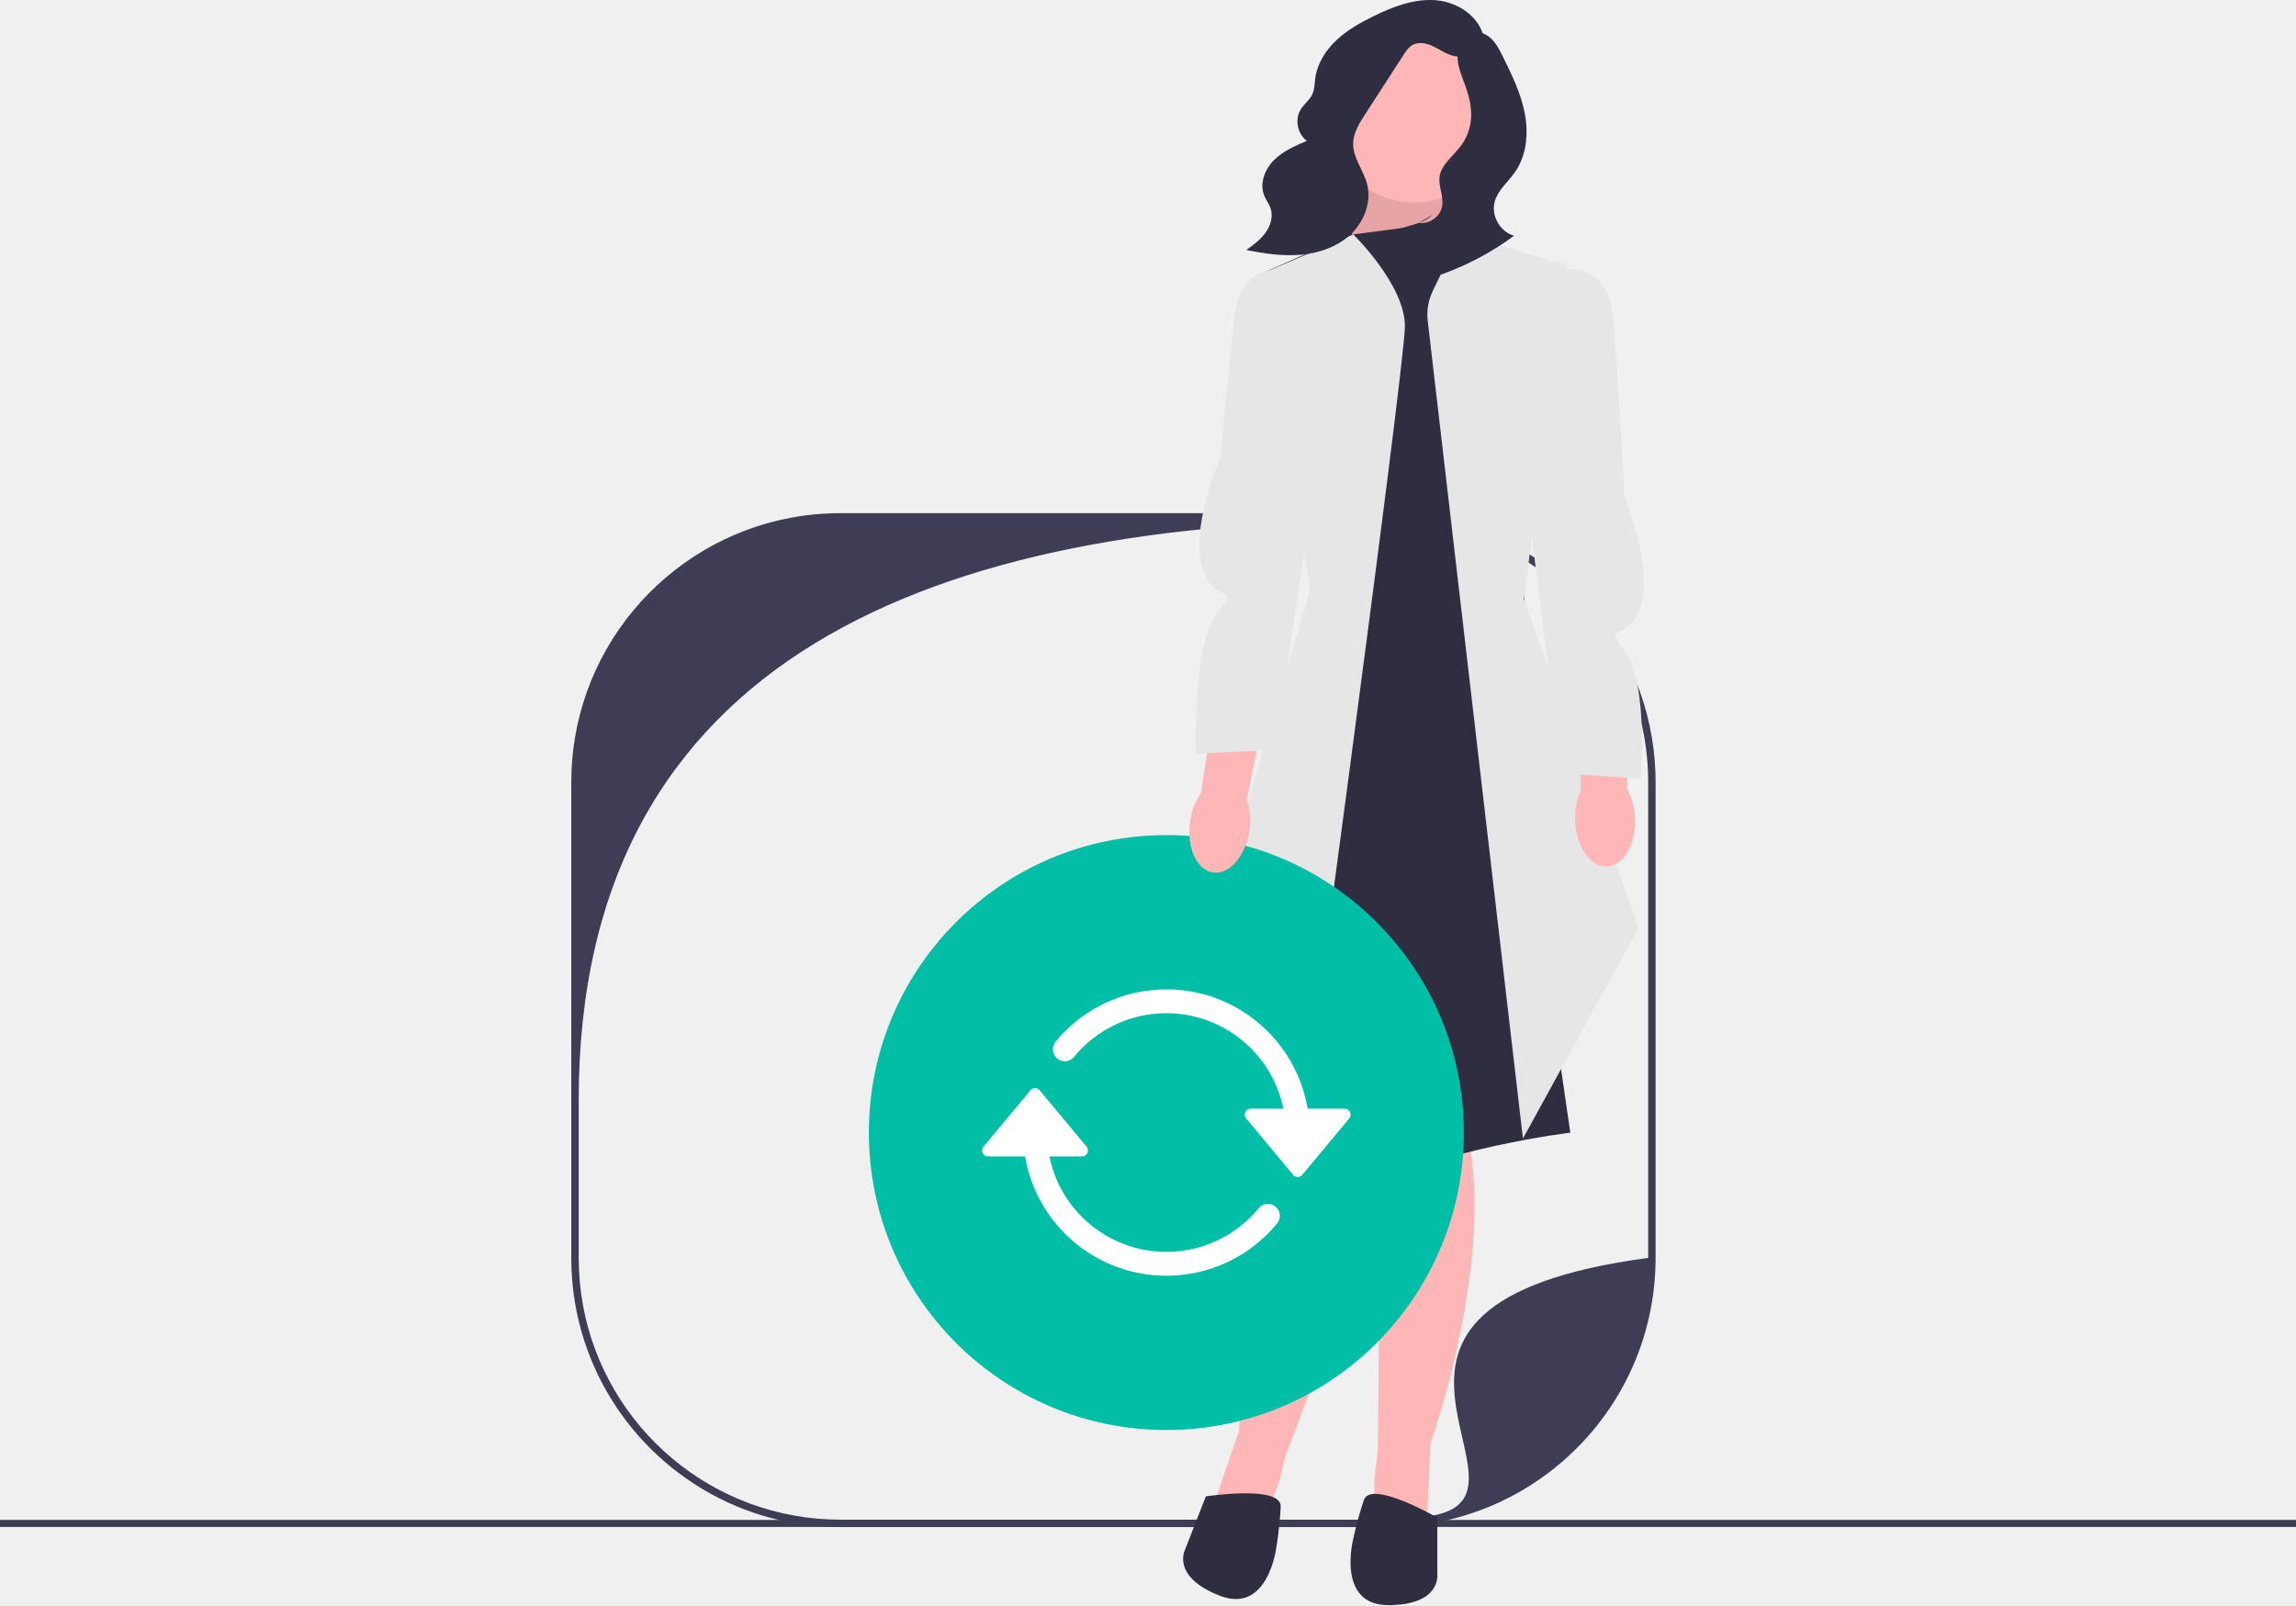
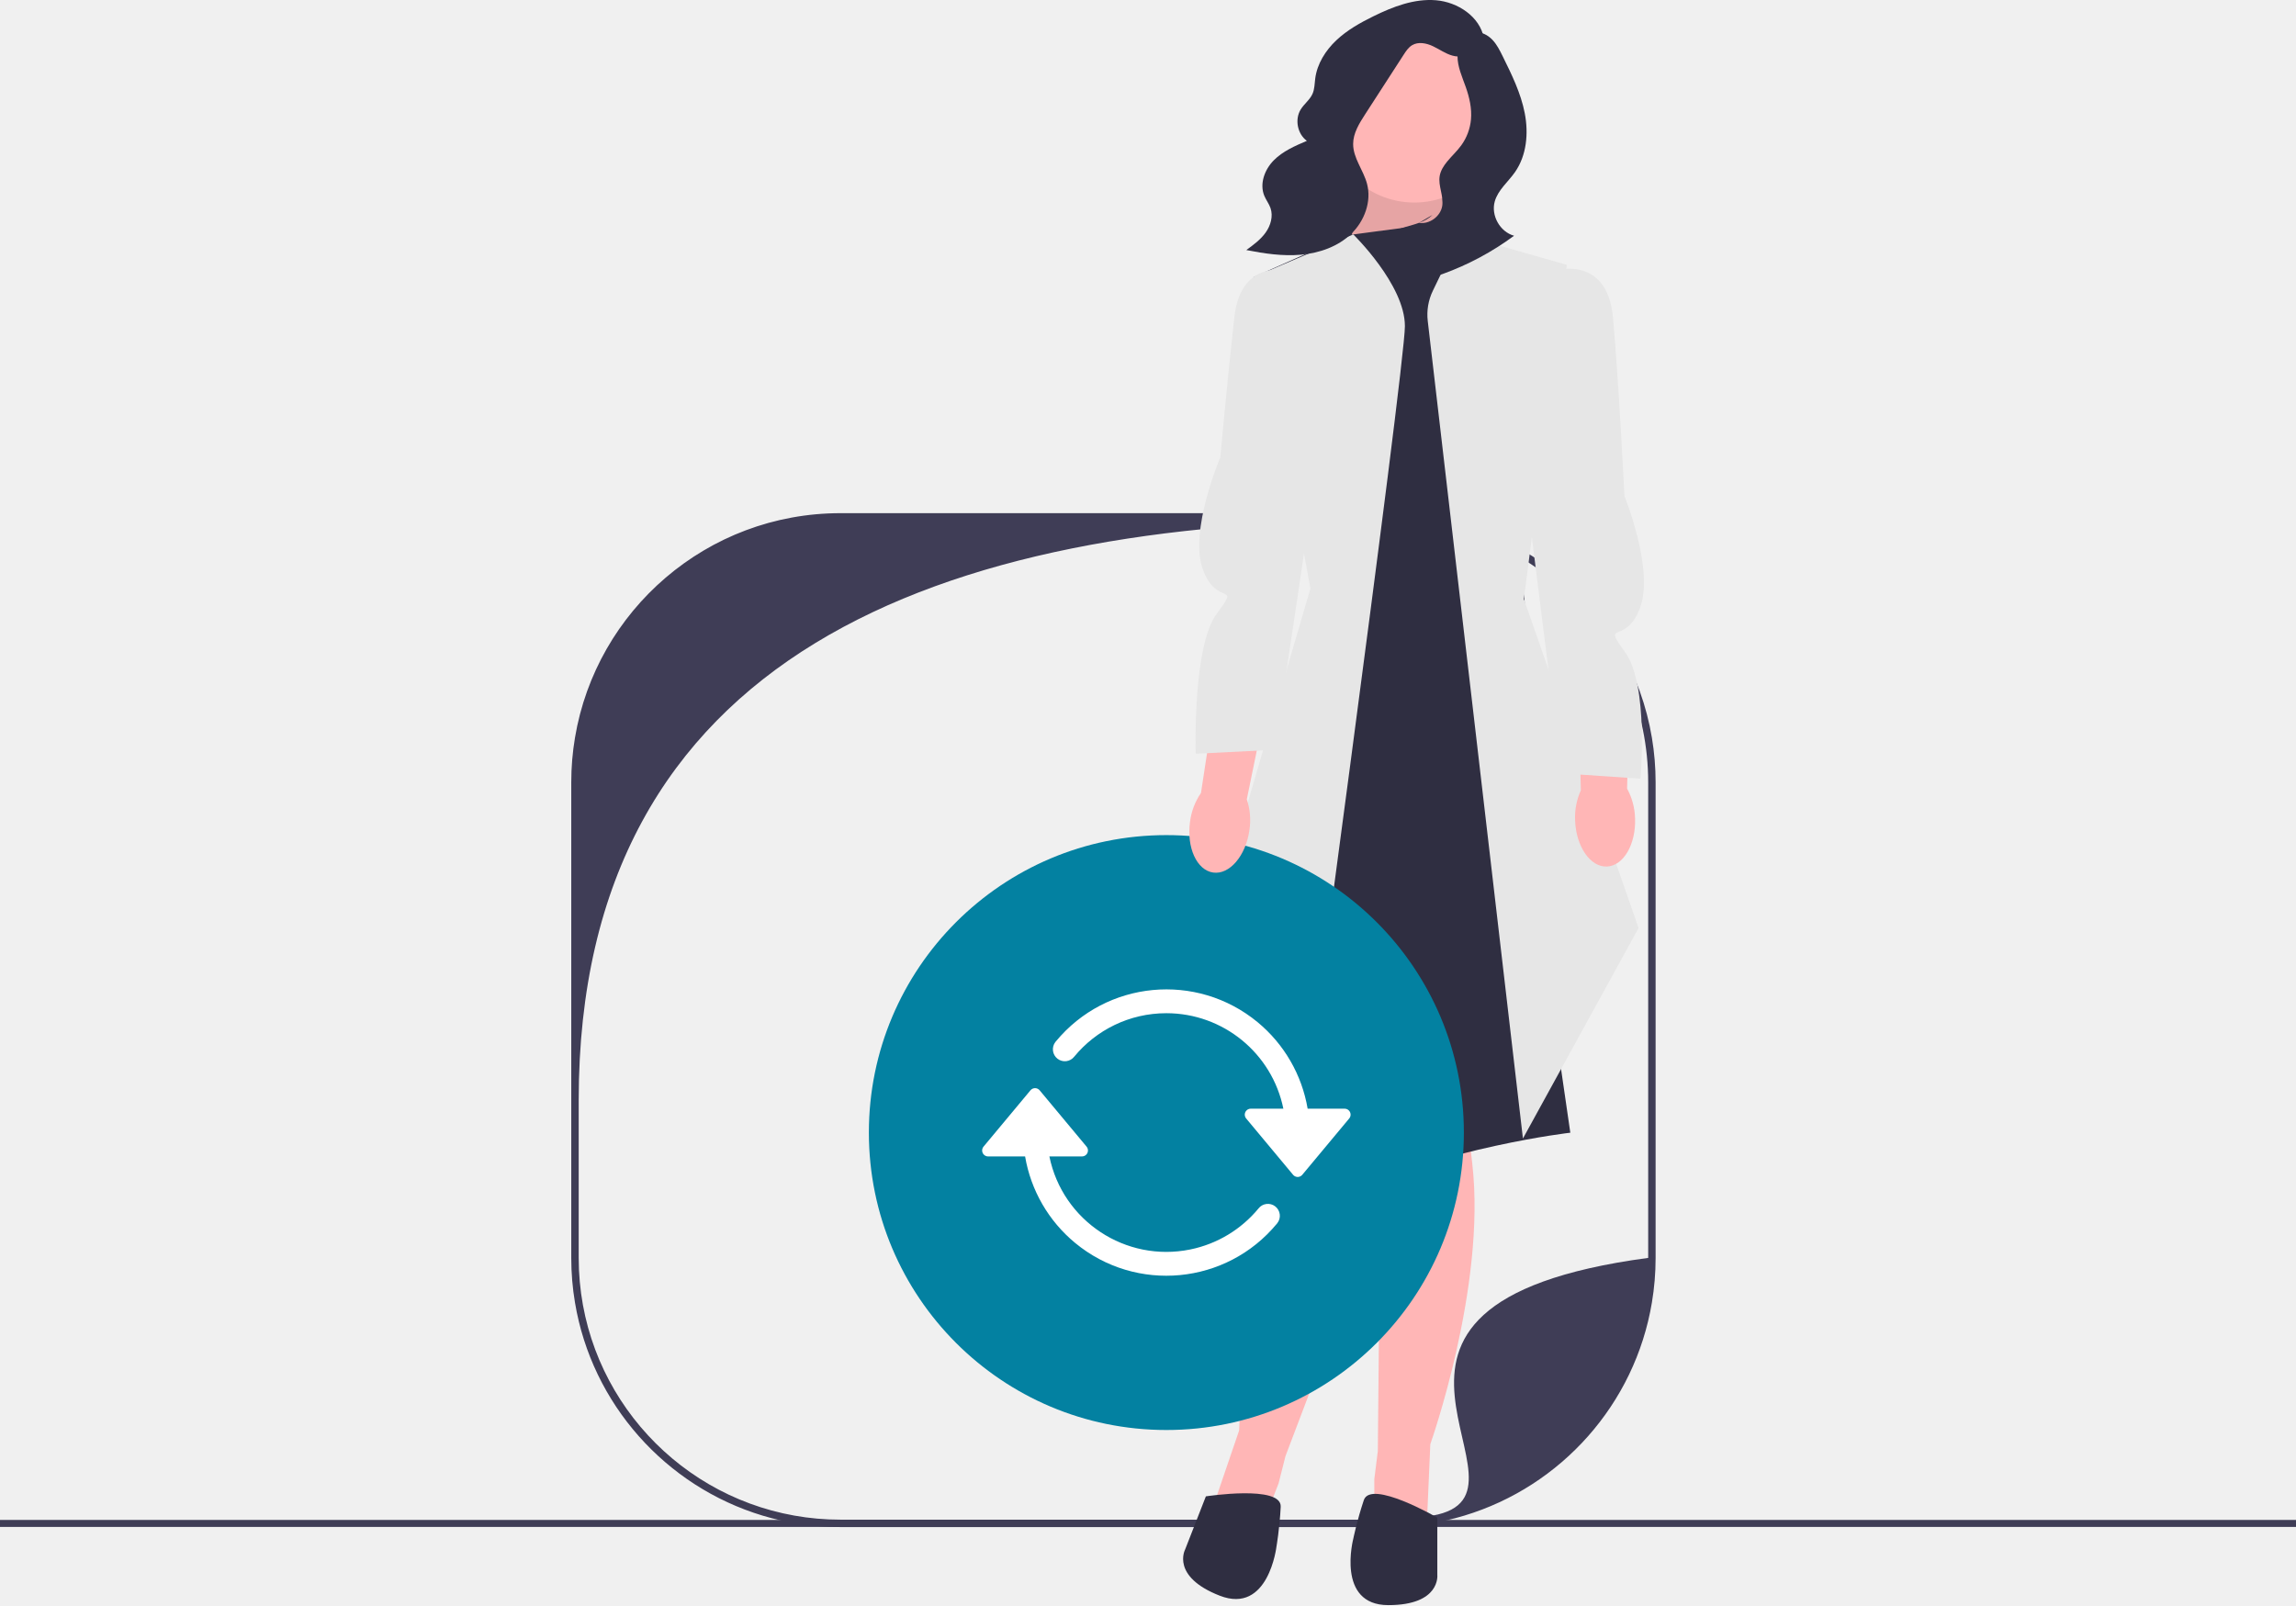
<svg xmlns="http://www.w3.org/2000/svg" width="656" height="458.686" viewBox="0 0 656 458.686">
  <rect y="434.343" width="656" height="2" fill="#3f3d56" />
  <g>
    <path d="M471.971,210.814c-6.073-36.417-37.728-64.169-75.864-64.169H240.149c-38.121,0-69.769,27.73-75.864,64.125-.704,4.162-1.067,8.443-1.067,12.806v135.886c0,4.362,.363,8.636,1.067,12.798,4.851,28.996,25.93,52.497,53.586,60.844,7.051,2.133,14.531,3.281,22.279,3.281h155.957c7.747,0,15.228-1.148,22.279-3.281,27.663-8.354,48.749-31.87,53.586-60.888,.696-4.148,1.059-8.406,1.059-12.754V223.575c0-4.348-.363-8.614-1.059-12.761h-0Zm-62.666,222.29c-4.288,.763-8.695,1.163-13.198,1.163H240.149c-4.503,0-8.91-.4-13.198-1.163-35.018-6.229-61.607-36.832-61.607-73.642v-45.105c0-127.45,103.312-165.586,230.762-165.586,41.313,0,74.805,33.492,74.805,74.805v135.886c-100.291,13.42-26.589,67.413-61.607,73.642l0,0Z" fill="#3f3d56" />
-     <polygon points="349.162 249.186 355.162 288.186 443.162 276.186 434.662 230.619 349.162 249.186" fill="#00bfa6" />
+     <polygon points="349.162 249.186 355.162 288.186 443.162 276.186 434.662 230.619 349.162 249.186" fill="#0381a1" />
    <rect x="381.842" y="30.342" width="36.385" height="37.661" fill="#2f2e41" />
    <polygon points="385.162 70.186 394.162 43.186 411.704 43.186 412.627 70.186 385.162 70.186" fill="#ffb6b6" />
    <polygon points="385.162 70.186 394.162 43.186 411.704 43.186 412.627 70.186 385.162 70.186" isolation="isolate" opacity=".1" />
    <path d="M394.662,310.686l-1,104-1,8v11.484l15,1.516,1-23s16-45,12-80-2-25-2-25l-24,3Z" fill="#ffb6b6" />
    <path d="M404.184,318.854l-36.901,97.238-1.979,7.816-4.178,10.697-14.524-4.045,7.435-21.788s1.466-47.737,17.924-78.884,10.957-22.56,10.957-22.56l21.264,11.525v0Z" fill="#ffb6b6" />
    <path d="M385.162,67.186l-27,12,17.24,89.012-2.724,127.756-18,38s-3.016,21.732,27.984,7.732,66-18,66-18l-8.5-58.5-7.5-153.5,1-34-22-14s-26.5,3.5-26.5,3.5Z" fill="#2f2e41" />
    <path d="M370.124,335.343l-29.962-50.157,34.24-116.988-16.24-89.012,28.49-12.197s14.749,14.362,14.749,26.209-31.277,242.145-31.277,242.145v-0Z" fill="#e6e6e6" />
    <path d="M435.124,325.343l-27.197-233.628c-.343-2.95,.16-5.937,1.452-8.611l7.783-16.114,30.5,8.697-12.26,95.512,32.76,93.988-33.038,60.157Z" fill="#e6e6e6" />
    <path d="M410.662,433.686s-19-11-21-5-3,11-3,11c0,0-5,19,10,19s14-8.642,14-8.642v-16.358Z" fill="#2f2e41" />
    <path d="M344.536,427.606s21.7-3.335,21.38,2.982c-.32,6.316-1.207,11.338-1.207,11.338,0,0-2.254,19.517-16.227,14.06s-9.897-13.143-9.897-13.143l5.951-15.237-0-0Z" fill="#2f2e41" />
    <circle cx="404.103" cy="33.021" r="24.86" fill="#ffb6b6" />
    <path d="M423.965,10.868c-1.157-6.129-7.449-10.275-13.665-10.795s-12.305,1.827-17.902,4.579c-3.795,1.865-7.531,3.968-10.604,6.872s-5.461,6.697-6.012,10.889c-.195,1.483-.17,3.033-.777,4.4-.758,1.708-2.387,2.868-3.369,4.458-1.762,2.851-.953,6.999,1.752,8.978-3.4,1.449-6.894,2.961-9.486,5.596s-4.089,6.703-2.666,10.115c.503,1.207,1.335,2.263,1.765,3.498,.817,2.345,.039,5.009-1.409,7.026s-3.493,3.512-5.502,4.972c5.162,1.012,10.431,1.8,15.67,1.328s10.497-2.308,14.291-5.952c3.794-3.644,5.881-9.264,4.52-14.345-1.043-3.892-3.959-7.303-3.957-11.333,.001-3.097,1.743-5.892,3.425-8.493,3.673-5.681,7.346-11.361,11.019-17.042,.661-1.022,1.357-2.079,2.401-2.704,1.776-1.063,4.08-.596,5.952,.287,1.872,.883,3.583,2.149,5.579,2.696,4.075,1.117,8.801-1.448,10.086-5.473" fill="#2f2e41" />
    <path d="M409.28,61.425c-2.072,2.006-5.057,2.652-7.824,3.465s-5.71,2.091-6.955,4.692c-1.221,2.55-.335,5.788,1.687,7.765s4.958,2.81,7.786,2.771c2.827-.039,5.583-.868,8.242-1.83,7.271-2.631,14.157-6.321,20.373-10.919-4.027-1.114-6.661-5.816-5.508-9.832,.938-3.267,3.805-5.545,5.756-8.328,3.36-4.792,3.919-11.108,2.807-16.853-1.112-5.745-3.732-11.071-6.324-16.318-.819-1.659-1.658-3.345-2.936-4.682-1.278-1.337-3.088-2.295-4.928-2.104-3.053,.318-5.003,3.67-5.024,6.74s1.326,5.955,2.347,8.85c1.052,2.983,1.784,6.144,1.501,9.294-.237,2.64-1.197,5.211-2.748,7.36-1.198,1.66-2.725,3.052-4.027,4.631-1.007,1.221-1.9,2.603-2.165,4.163-.482,2.839,1.184,5.712,.727,8.555-.482,3.006-3.645,5.307-6.653,4.841" fill="#2f2e41" />
    <g>
-       <circle cx="333.249" cy="323.645" r="85" fill="#00bfa6" />
+       <circle cx="333.249" cy="323.645" r="85" fill="#0381a1" />
      <g>
        <path d="M384.178,316.823h-10.567c-1.644-9.687-6.717-18.46-14.292-24.717-17.434-14.4-43.241-11.94-57.641,5.494-.049,.056-.096,.113-.142,.172-1.151,1.491-.874,3.633,.617,4.784,1.491,1.151,3.633,.874,4.784-.617,6.255-7.579,15.724-12.402,26.311-12.402,16.209,.002,30.179,11.406,33.426,27.286h-9.318c-.399,0-.785,.14-1.091,.395-.724,.603-.822,1.678-.219,2.402l13.411,16.099c.066,.079,.139,.152,.218,.217,.723,.603,1.799,.506,2.402-.217l13.411-16.099c.255-.306,.395-.692,.395-1.091,0-.942-.763-1.706-1.705-1.706v0Z" fill="#fff" />
        <path d="M364.343,344.734c-1.491-1.151-3.633-.874-4.784,.617-4.962,6.008-11.831,10.136-19.464,11.699-18.462,3.78-36.492-8.122-40.272-26.584h9.318c.942-0,1.705-.764,1.705-1.706-0-.399-.14-.785-.395-1.091l-13.411-16.099c-.603-.723-1.679-.821-2.402-.218-.079,.066-.152,.139-.218,.218l-13.411,16.099c-.603,.724-.505,1.799,.219,2.402,.306,.255,.692,.395,1.091,.395h10.566c1.644,9.687,6.717,18.46,14.293,24.717,17.434,14.4,43.241,11.94,57.641-5.494,.049-.056,.096-.113,.141-.172,1.151-1.491,.875-3.633-.617-4.784h0Z" fill="#fff" />
      </g>
    </g>
-     <path id="uuid-da16df1e-5659-4232-96f6-61e8c639a9ec-3080" d="M356.981,237.194c-1.029,7.366-5.665,12.806-10.352,12.15-4.688-.656-7.652-7.158-6.621-14.527,.371-2.949,1.444-5.766,3.127-8.216l4.756-31.156,14.573,2.543-6.236,30.444c.947,2.818,1.206,5.823,.754,8.762h-0Z" fill="#ffb6b6" />
+     <path id="uuid-da16df1e-5659-4232-96f6-61e8c639a9ec-3082" d="M356.981,237.194c-1.029,7.366-5.665,12.806-10.352,12.15-4.688-.656-7.652-7.158-6.621-14.527,.371-2.949,1.444-5.766,3.127-8.216l4.756-31.156,14.573,2.543-6.236,30.444c.947,2.818,1.206,5.823,.754,8.762h-0Z" fill="#ffb6b6" />
    <path d="M369.662,77.686s-15-5-17,13-4,40-4,40c0,0-9,21-5,32s11,3.331,4,12.665-6.025,40.047-6.025,40.047l22.525-1.134s12.5-82.579,12.5-84.579-7-52-7-52v0Z" fill="#e6e6e6" />
    <g>
-       <path id="uuid-6bf35aa9-e432-4b51-af77-8f4eb19e6e42-3081" d="M467.161,233.85c.279,7.433-3.33,13.601-8.06,13.778s-8.789-5.705-9.067-13.14c-.152-2.969,.41-5.93,1.637-8.637l-.784-31.507,14.793-.053-.798,31.066c1.427,2.609,2.209,5.521,2.279,8.493l0,0Z" fill="#ffb6b6" />
+       <path id="uuid-6bf35aa9-e432-4b51-af77-8f4eb19e6e42-3083" d="M467.161,233.85c.279,7.433-3.33,13.601-8.06,13.778s-8.789-5.705-9.067-13.14c-.152-2.969,.41-5.93,1.637-8.637l-.784-31.507,14.793-.053-.798,31.066c1.427,2.609,2.209,5.521,2.279,8.493l0,0Z" fill="#ffb6b6" />
      <path d="M444.07,77.349s15.087-4.731,16.765,13.302,3.285,51.065,3.285,51.065c0,0,8.623,21.157,4.427,32.084s-11.058,3.134-4.226,12.592c6.832,9.458,4.38,36.131,4.38,36.131l-22.501-1.536s-10.094-78.772-10.059-80.771,7.928-62.867,7.928-62.867l-0,0Z" fill="#e6e6e6" />
    </g>
  </g>
</svg>
